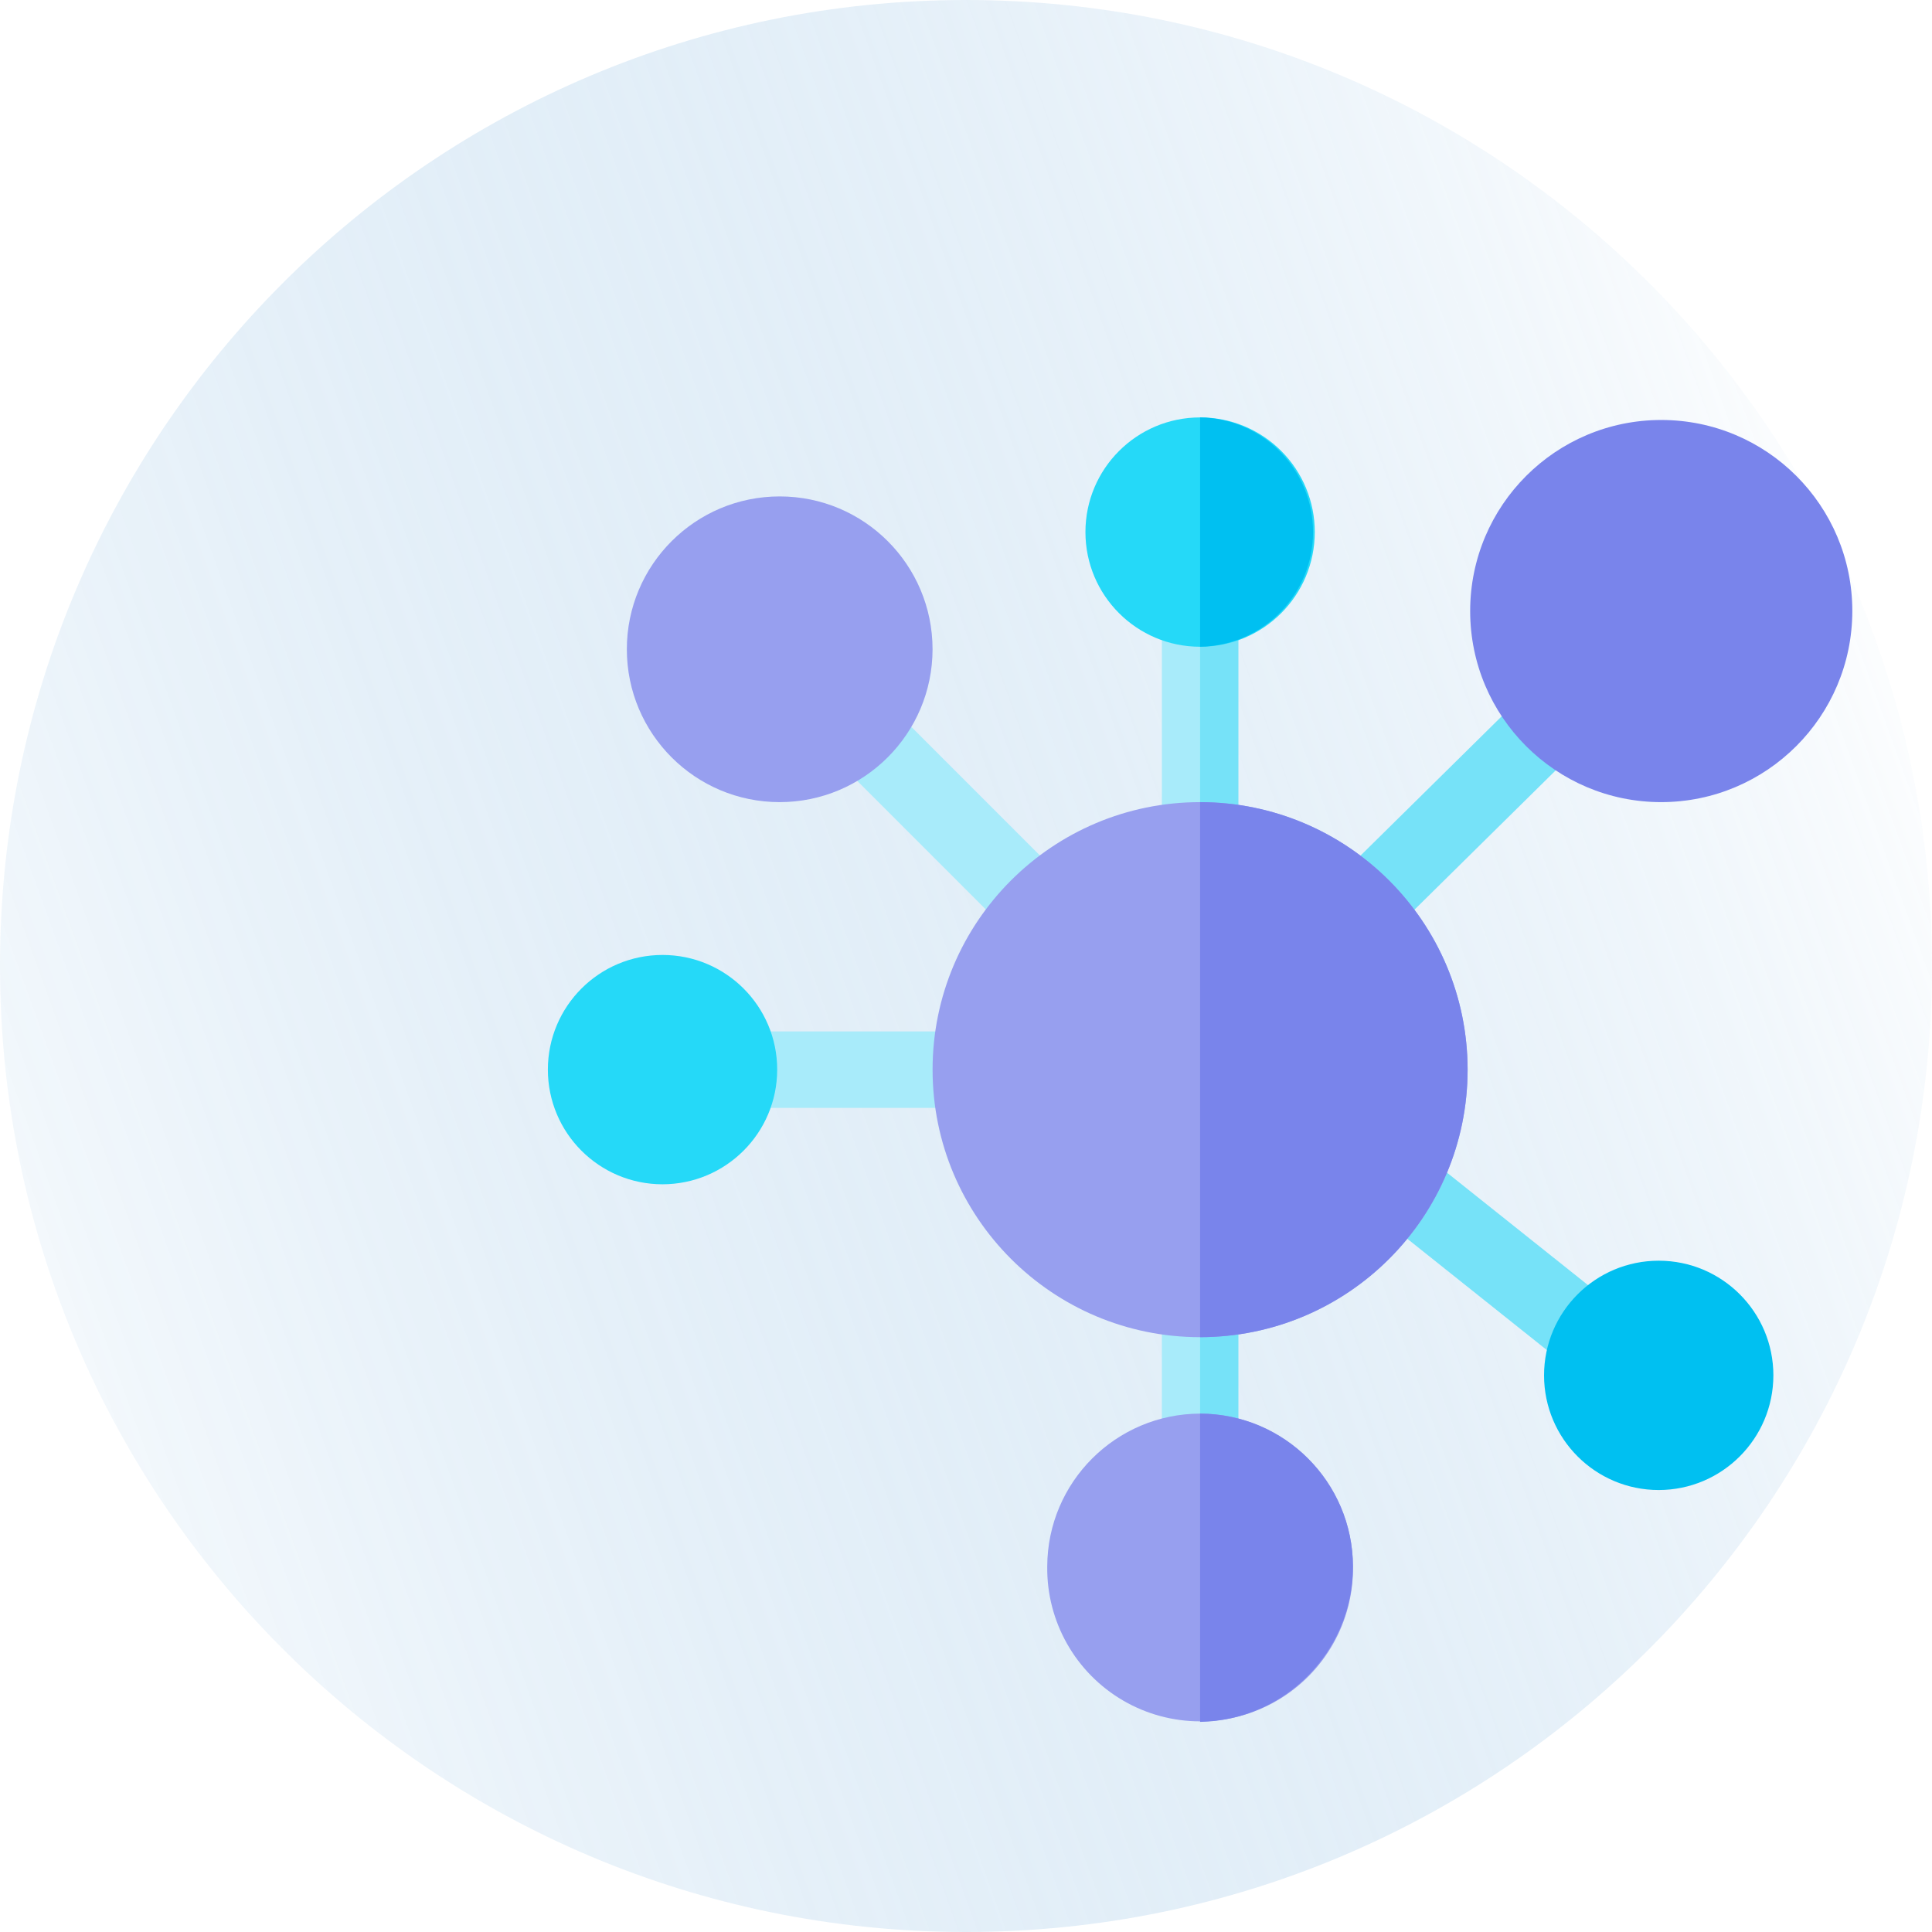
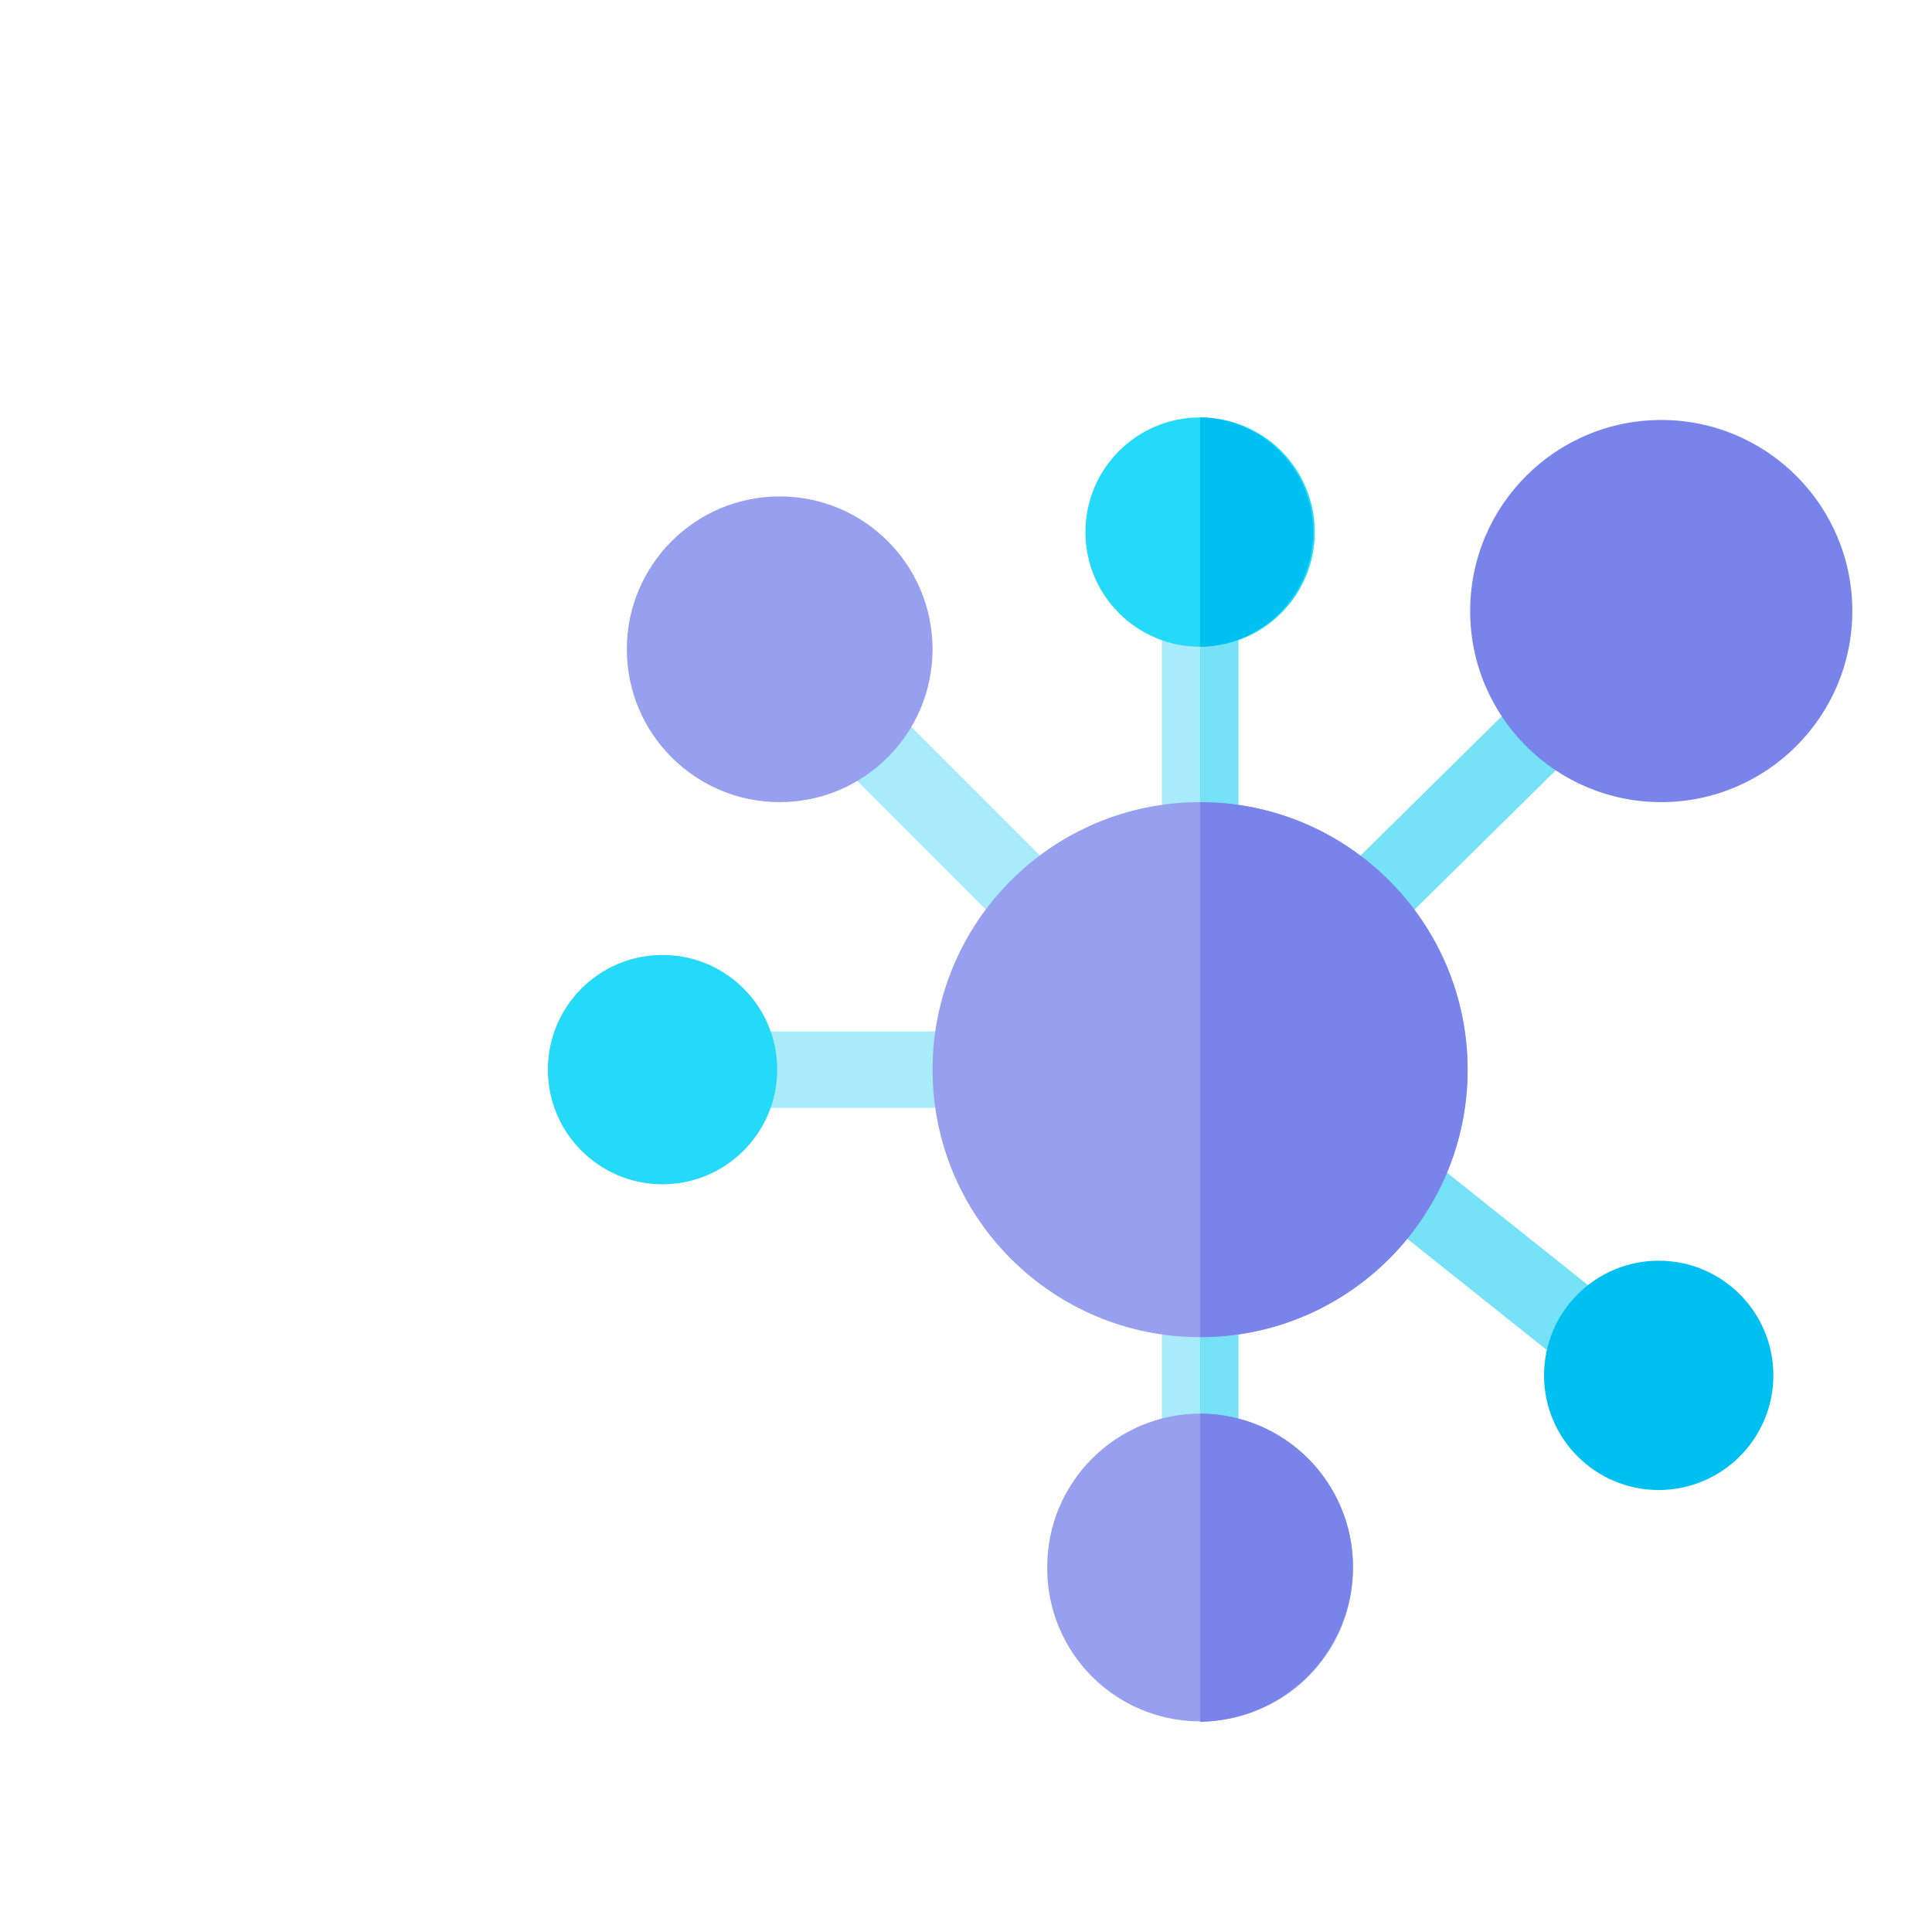
<svg xmlns="http://www.w3.org/2000/svg" width="74.054" height="74.054" viewBox="0 0 74.054 74.054">
  <defs>
    <linearGradient id="linear-gradient" x1="0.974" y1="0.238" x2="-0.052" y2="0.609" gradientUnits="objectBoundingBox">
      <stop offset="0" stop-color="#fff" />
-       <stop offset="1" stop-color="#006bc0" stop-opacity="0.071" />
+       <stop offset="1" stop-color="#ffffff" stop-opacity="0.071" />
    </linearGradient>
  </defs>
  <g id="Micro_Service" data-name="Micro Service" transform="translate(-1296 -1768)">
    <g id="Angular_Development" data-name="Angular Development" transform="translate(1121.529 407)">
      <circle id="Ellipse_379" data-name="Ellipse 379" cx="37.027" cy="37.027" r="37.027" transform="translate(174.471 1361)" opacity="0.42" fill="url(#linear-gradient)" />
    </g>
    <g id="Micro_Service_Consultation" data-name="Micro Service Consultation" transform="translate(1317 1784)">
      <path id="Path_52190" data-name="Path 52190" d="M306.1,113.573a1.465,1.465,0,0,1-1.036-2.5l7.319-7.221a1.465,1.465,0,0,1,2.071,2.071l-7.319,7.221a1.46,1.46,0,0,1-1.036.429Zm0,0" transform="translate(-274.884 -93.322)" fill="#76e2f8" />
      <path id="Path_52191" data-name="Path 52191" d="M328.012,294.5a1.457,1.457,0,0,1-.911-.319l-7.4-5.9a1.465,1.465,0,1,1,1.825-2.292l7.4,5.9a1.465,1.465,0,0,1-.914,2.611Zm0,0" transform="translate(-287.979 -257.771)" fill="#76e2f8" />
      <path id="Path_52192" data-name="Path 52192" d="M243.93,332.465v5.859a1.465,1.465,0,0,1-2.93,0v-5.859a1.465,1.465,0,0,1,2.93,0Zm0,0" transform="translate(-217.465 -298.676)" fill="#a8ebfa" />
      <path id="Path_52193" data-name="Path 52193" d="M257.465,332.465v5.859A1.451,1.451,0,0,1,256,339.789V331A1.45,1.45,0,0,1,257.465,332.465Zm0,0" transform="translate(-231 -298.676)" fill="#76e2f8" />
      <g id="Group_65451" data-name="Group 65451" transform="translate(5.859 5.859)">
        <path id="Path_52194" data-name="Path 52194" d="M116.073,117.538a1.46,1.46,0,0,1-1.036-.429l-6.792-6.792a1.465,1.465,0,0,1,2.071-2.071l6.792,6.792a1.465,1.465,0,0,1-1.036,2.5Zm0,0" transform="translate(-103.147 -103.147)" fill="#a8ebfa" />
        <path id="Path_52195" data-name="Path 52195" d="M70.352,243.93H61.465a1.465,1.465,0,0,1,0-2.93h8.887a1.465,1.465,0,0,1,0,2.93Zm0,0" transform="translate(-60 -223.324)" fill="#a8ebfa" />
        <path id="Path_52196" data-name="Path 52196" d="M243.93,61.465v8.887a1.465,1.465,0,0,1-2.93,0V61.465a1.465,1.465,0,0,1,2.93,0Zm0,0" transform="translate(-223.324 -60)" fill="#a8ebfa" />
      </g>
      <path id="Path_52197" data-name="Path 52197" d="M257.465,61.465v8.887A1.451,1.451,0,0,1,256,71.816V60A1.45,1.45,0,0,1,257.465,61.465Zm0,0" transform="translate(-231 -54.141)" fill="#76e2f8" />
      <path id="Path_52198" data-name="Path 52198" d="M4.395,219.789a4.395,4.395,0,1,1,4.395-4.395A4.4,4.4,0,0,1,4.395,219.789Zm0,0" transform="translate(0 -190.395)" fill="#25d9f8" />
      <path id="Path_52199" data-name="Path 52199" d="M215.395,0a4.395,4.395,0,1,0,4.395,4.395A4.388,4.388,0,0,0,215.395,0Zm0,0" transform="translate(-190.395)" fill="#25d9f8" />
      <path id="Path_52200" data-name="Path 52200" d="M395.395,339.789a4.395,4.395,0,1,1,4.395-4.395A4.4,4.4,0,0,1,395.395,339.789Zm0,0" transform="translate(-352.816 -298.676)" fill="#00c0f1" />
      <path id="Path_52201" data-name="Path 52201" d="M36.859,42.719a5.859,5.859,0,1,1,5.859-5.859A5.865,5.865,0,0,1,36.859,42.719Zm0,0" transform="translate(-27.973 -27.973)" fill="#979fef" />
      <path id="Path_52202" data-name="Path 52202" d="M369.324,15.648a7.324,7.324,0,1,1,7.324-7.324A7.333,7.333,0,0,1,369.324,15.648Zm0,0" transform="translate(-326.648 -0.902)" fill="#7984eb" />
      <path id="Path_52203" data-name="Path 52203" d="M201.859,391A5.877,5.877,0,0,0,196,396.859a5.86,5.86,0,1,0,11.719,0A5.877,5.877,0,0,0,201.859,391Zm0,0" transform="translate(-176.859 -352.816)" fill="#979fef" />
      <path id="Path_52204" data-name="Path 52204" d="M161.254,151a10.254,10.254,0,1,0,10.254,10.254A10.265,10.265,0,0,0,161.254,151Zm0,0" transform="translate(-136.254 -136.254)" fill="#979fef" />
      <path id="Path_52205" data-name="Path 52205" d="M256,8.789V0a4.395,4.395,0,0,1,0,8.789Zm0,0" transform="translate(-231)" fill="#00c0f1" />
      <path id="Path_52206" data-name="Path 52206" d="M261.859,396.859A5.961,5.961,0,0,1,256,402.816V391A5.877,5.877,0,0,1,261.859,396.859Zm0,0" transform="translate(-231 -352.816)" fill="#7984eb" />
      <path id="Path_52207" data-name="Path 52207" d="M266.254,161.254A10.265,10.265,0,0,1,256,171.508V151A10.265,10.265,0,0,1,266.254,161.254Zm0,0" transform="translate(-231 -136.254)" fill="#7984eb" />
    </g>
  </g>
</svg>
